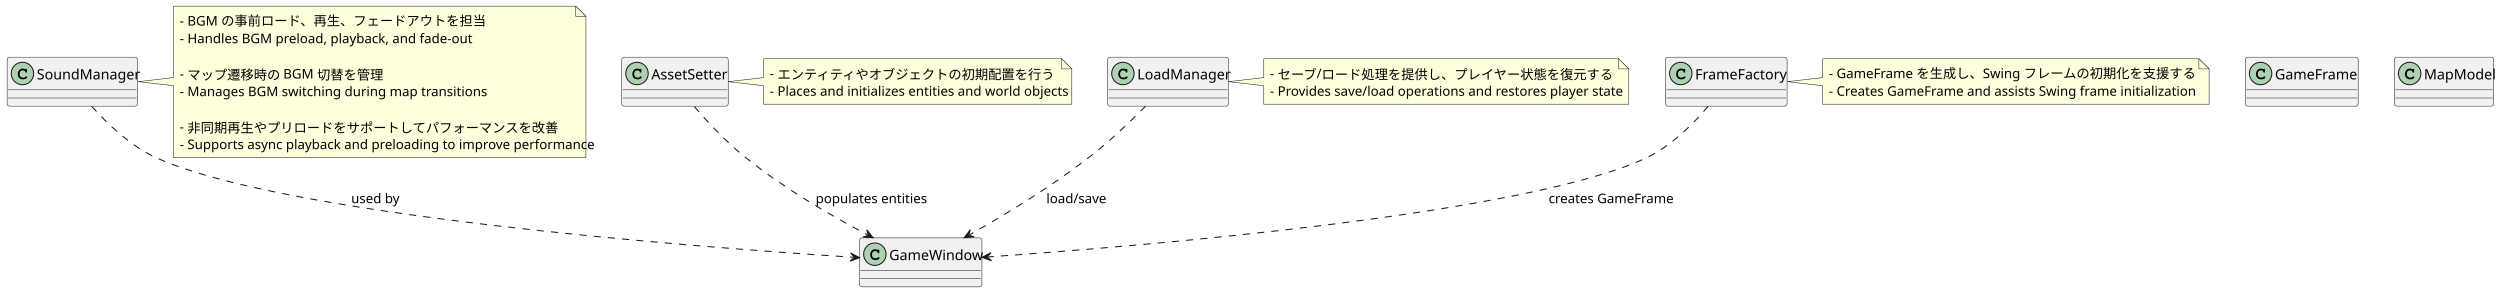
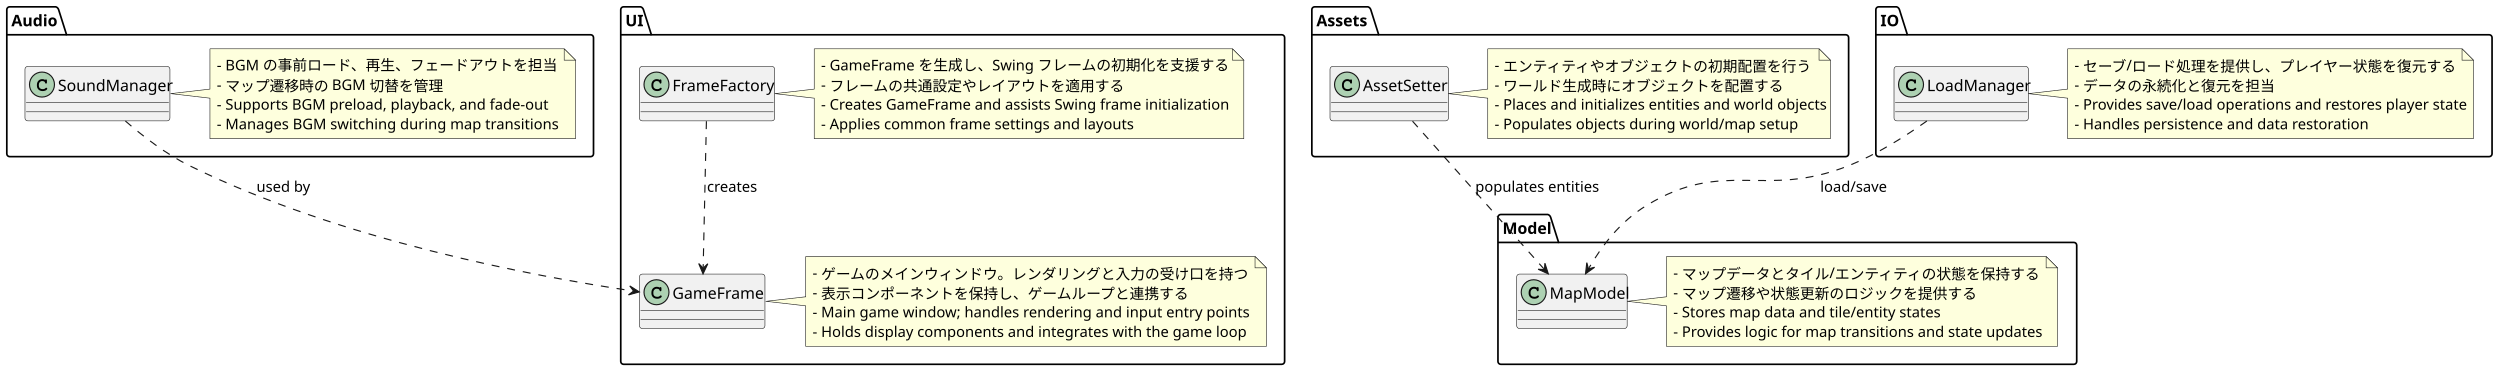
- <svg xmlns="http://www.w3.org/2000/svg" contentStyleType="text/css" data-diagram-type="CLASS" height="288px" preserveAspectRatio="none" style="width:2449px;height:288px;background:#FFFFFF;" version="1.1" viewBox="0 0 2449 288" width="2449px" zoomAndPan="magnify">
+ <svg xmlns="http://www.w3.org/2000/svg" contentStyleType="text/css" data-diagram-type="CLASS" height="328px" preserveAspectRatio="none" style="width:2203px;height:328px;background:#FFFFFF;" version="1.1" viewBox="0 0 2203 328" width="2203px" zoomAndPan="magnify">
  <defs />
  <g>
-     <g class="entity" id="ent0002">
-       <rect fill="#F1F1F1" height="48" rx="2.5" ry="2.5" style="stroke:#181818;stroke-width:0.5;" width="127.737" x="7" y="56" />
-       <ellipse cx="22" cy="72" fill="#ADD1B2" rx="11" ry="11" style="stroke:#181818;stroke-width:1;" />
-       <path d="M24.766,67.875 Q24.922,67.656 25.109,67.547 Q25.297,67.438 25.516,67.438 Q25.891,67.438 26.125,67.703 Q26.359,67.953 26.359,68.562 L26.359,70.016 Q26.359,70.625 26.125,70.891 Q25.891,71.156 25.516,71.156 Q25.172,71.156 24.969,70.953 Q24.766,70.766 24.656,70.25 Q24.609,69.891 24.422,69.703 Q24.094,69.328 23.484,69.109 Q22.875,68.891 22.25,68.891 Q21.484,68.891 20.844,69.219 Q20.219,69.547 19.719,70.297 Q19.234,71.047 19.234,72.078 L19.234,73.172 Q19.234,74.406 20.125,75.234 Q21.016,76.047 22.609,76.047 Q23.547,76.047 24.203,75.797 Q24.594,75.641 25.016,75.203 Q25.281,74.938 25.422,74.859 Q25.578,74.781 25.781,74.781 Q26.109,74.781 26.359,75.047 Q26.625,75.297 26.625,75.641 Q26.625,75.984 26.281,76.391 Q25.781,76.969 24.984,77.297 Q23.906,77.75 22.609,77.75 Q21.094,77.75 19.891,77.125 Q18.906,76.625 18.219,75.562 Q17.531,74.484 17.531,73.203 L17.531,72.047 Q17.531,70.719 18.141,69.578 Q18.766,68.422 19.859,67.812 Q20.953,67.188 22.188,67.188 Q22.922,67.188 23.562,67.359 Q24.219,67.516 24.766,67.875 Z " fill="#000000" />
-       <text fill="#000000" font-family="sans-serif" font-size="14" lengthAdjust="spacing" textLength="95.737" x="36" y="77.797">SoundManager
+     <g class="cluster" id="ent0002">
+       <path d="M8.5,6.014 L49.155,6.014 A3.75,3.75 0 0 1 51.655,8.514 L58.655,30.635 L520.5,30.635 A2.5,2.5 0 0 1 523,33.135 L523,135.514 A2.5,2.5 0 0 1 520.5,138.014 L8.5,138.014 A2.5,2.5 0 0 1 6,135.514 L6,8.514 A2.5,2.5 0 0 1 8.5,6.014" fill="none" style="stroke:#000000;stroke-width:1.5;" />
+       <line style="stroke:#000000;stroke-width:1.5;" x1="6" x2="58.655" y1="30.635" y2="30.635" />
+       <text fill="#000000" font-family="sans-serif" font-size="14" font-weight="bold" lengthAdjust="spacing" textLength="39.655" x="10" y="23.121">Audio
            </text>
-       <line style="stroke:#181818;stroke-width:0.5;" x1="8" x2="133.737" y1="88" y2="88" />
-       <line style="stroke:#181818;stroke-width:0.5;" x1="8" x2="133.737" y1="96" y2="96" />
+     </g>
+     <g class="cluster" id="ent0007">
+       <path d="M1158.5,6.014 L1205.417,6.014 A3.75,3.75 0 0 1 1207.917,8.514 L1214.917,30.635 L1626.5,30.635 A2.5,2.5 0 0 1 1629,33.135 L1629,135.514 A2.5,2.5 0 0 1 1626.5,138.014 L1158.5,138.014 A2.5,2.5 0 0 1 1156,135.514 L1156,8.514 A2.5,2.5 0 0 1 1158.5,6.014" fill="none" style="stroke:#000000;stroke-width:1.5;" />
+       <line style="stroke:#000000;stroke-width:1.5;" x1="1156" x2="1214.917" y1="30.635" y2="30.635" />
+       <text fill="#000000" font-family="sans-serif" font-size="14" font-weight="bold" lengthAdjust="spacing" textLength="45.917" x="1160" y="23.121">Assets
+             </text>
+     </g>
+     <g class="cluster" id="ent0012">
+       <path d="M1655.5,6.014 L1671.279,6.014 A3.75,3.75 0 0 1 1673.779,8.514 L1680.779,30.635 L2193.5,30.635 A2.5,2.5 0 0 1 2196,33.135 L2196,135.514 A2.5,2.5 0 0 1 2193.5,138.014 L1655.5,138.014 A2.5,2.5 0 0 1 1653,135.514 L1653,8.514 A2.5,2.5 0 0 1 1655.5,6.014" fill="none" style="stroke:#000000;stroke-width:1.5;" />
+       <line style="stroke:#000000;stroke-width:1.5;" x1="1653" x2="1680.779" y1="30.635" y2="30.635" />
+       <text fill="#000000" font-family="sans-serif" font-size="14" font-weight="bold" lengthAdjust="spacing" textLength="14.779" x="1657" y="23.121">IO
+             </text>
+     </g>
+     <g class="cluster" id="ent0017">
+       <path d="M549.5,6.014 L564.5,6.014 A3.75,3.75 0 0 1 567,8.514 L574,30.635 L1129.5,30.635 A2.5,2.5 0 0 1 1132,33.135 L1132,318.514 A2.5,2.5 0 0 1 1129.5,321.014 L549.5,321.014 A2.5,2.5 0 0 1 547,318.514 L547,8.514 A2.5,2.5 0 0 1 549.5,6.014" fill="none" style="stroke:#000000;stroke-width:1.5;" />
+       <line style="stroke:#000000;stroke-width:1.5;" x1="547" x2="574" y1="30.635" y2="30.635" />
+       <text fill="#000000" font-family="sans-serif" font-size="14" font-weight="bold" lengthAdjust="spacing" textLength="14" x="551" y="23.121">UI
+             </text>
+     </g>
+     <g class="cluster" id="ent0026">
+       <path d="M1322.5,189.014 L1363.941,189.014 A3.75,3.75 0 0 1 1366.441,191.514 L1373.441,213.635 L1827.5,213.635 A2.5,2.5 0 0 1 1830,216.135 L1830,318.514 A2.5,2.5 0 0 1 1827.5,321.014 L1322.5,321.014 A2.5,2.5 0 0 1 1320,318.514 L1320,191.514 A2.5,2.5 0 0 1 1322.5,189.014" fill="none" style="stroke:#000000;stroke-width:1.5;" />
+       <line style="stroke:#000000;stroke-width:1.5;" x1="1320" x2="1373.441" y1="213.635" y2="213.635" />
+       <text fill="#000000" font-family="sans-serif" font-size="14" font-weight="bold" lengthAdjust="spacing" textLength="40.441" x="1324" y="206.121">Model
+             </text>
    </g>
    <g class="entity" id="ent0003">
-       <rect fill="#F1F1F1" height="48" rx="2.5" ry="2.5" style="stroke:#181818;stroke-width:0.5;" width="104.365" x="609" y="56" />
-       <ellipse cx="624" cy="72" fill="#ADD1B2" rx="11" ry="11" style="stroke:#181818;stroke-width:1;" />
-       <path d="M626.766,67.875 Q626.922,67.656 627.109,67.547 Q627.297,67.438 627.516,67.438 Q627.891,67.438 628.125,67.703 Q628.359,67.953 628.359,68.562 L628.359,70.016 Q628.359,70.625 628.125,70.891 Q627.891,71.156 627.516,71.156 Q627.172,71.156 626.969,70.953 Q626.766,70.766 626.656,70.25 Q626.609,69.891 626.422,69.703 Q626.094,69.328 625.484,69.109 Q624.875,68.891 624.25,68.891 Q623.484,68.891 622.844,69.219 Q622.219,69.547 621.719,70.297 Q621.234,71.047 621.234,72.078 L621.234,73.172 Q621.234,74.406 622.125,75.234 Q623.016,76.047 624.609,76.047 Q625.547,76.047 626.203,75.797 Q626.594,75.641 627.016,75.203 Q627.281,74.938 627.422,74.859 Q627.578,74.781 627.781,74.781 Q628.109,74.781 628.359,75.047 Q628.625,75.297 628.625,75.641 Q628.625,75.984 628.281,76.391 Q627.781,76.969 626.984,77.297 Q625.906,77.75 624.609,77.75 Q623.094,77.75 621.891,77.125 Q620.906,76.625 620.219,75.562 Q619.531,74.484 619.531,73.203 L619.531,72.047 Q619.531,70.719 620.141,69.578 Q620.766,68.422 621.859,67.812 Q622.953,67.188 624.188,67.188 Q624.922,67.188 625.562,67.359 Q626.219,67.516 626.766,67.875 Z " fill="#000000" />
-       <text fill="#000000" font-family="sans-serif" font-size="14" lengthAdjust="spacing" textLength="72.365" x="638" y="77.797">AssetSetter
+       <rect fill="#F1F1F1" height="48" rx="2.5" ry="2.5" style="stroke:#181818;stroke-width:0.5;" width="127.737" x="22" y="58.514" />
+       <ellipse cx="37" cy="74.514" fill="#ADD1B2" rx="11" ry="11" style="stroke:#181818;stroke-width:1;" />
+       <path d="M39.766,70.389 Q39.922,70.17 40.109,70.061 Q40.297,69.951 40.516,69.951 Q40.891,69.951 41.125,70.217 Q41.359,70.467 41.359,71.076 L41.359,72.529 Q41.359,73.139 41.125,73.404 Q40.891,73.67 40.516,73.67 Q40.172,73.67 39.969,73.467 Q39.766,73.279 39.656,72.764 Q39.609,72.404 39.422,72.217 Q39.094,71.842 38.484,71.623 Q37.875,71.404 37.25,71.404 Q36.484,71.404 35.844,71.732 Q35.219,72.061 34.719,72.811 Q34.234,73.561 34.234,74.592 L34.234,75.686 Q34.234,76.92 35.125,77.748 Q36.016,78.561 37.609,78.561 Q38.547,78.561 39.203,78.311 Q39.594,78.154 40.016,77.717 Q40.281,77.451 40.422,77.373 Q40.578,77.295 40.781,77.295 Q41.109,77.295 41.359,77.561 Q41.625,77.811 41.625,78.154 Q41.625,78.498 41.281,78.904 Q40.781,79.482 39.984,79.811 Q38.906,80.264 37.609,80.264 Q36.094,80.264 34.891,79.639 Q33.906,79.139 33.219,78.076 Q32.531,76.998 32.531,75.717 L32.531,74.561 Q32.531,73.232 33.141,72.092 Q33.766,70.936 34.859,70.326 Q35.953,69.701 37.188,69.701 Q37.922,69.701 38.562,69.873 Q39.219,70.029 39.766,70.389 Z " fill="#000000" />
+       <text fill="#000000" font-family="sans-serif" font-size="14" lengthAdjust="spacing" textLength="95.737" x="51" y="80.311">SoundManager
            </text>
-       <line style="stroke:#181818;stroke-width:0.5;" x1="610" x2="712.365" y1="88" y2="88" />
-       <line style="stroke:#181818;stroke-width:0.5;" x1="610" x2="712.365" y1="96" y2="96" />
-     </g>
-     <g class="entity" id="ent0004">
-       <rect fill="#F1F1F1" height="48" rx="2.5" ry="2.5" style="stroke:#181818;stroke-width:0.5;" width="118.399" x="1085" y="56" />
-       <ellipse cx="1100" cy="72" fill="#ADD1B2" rx="11" ry="11" style="stroke:#181818;stroke-width:1;" />
-       <path d="M1102.766,67.875 Q1102.922,67.656 1103.109,67.547 Q1103.297,67.438 1103.516,67.438 Q1103.891,67.438 1104.125,67.703 Q1104.359,67.953 1104.359,68.562 L1104.359,70.016 Q1104.359,70.625 1104.125,70.891 Q1103.891,71.156 1103.516,71.156 Q1103.172,71.156 1102.969,70.953 Q1102.766,70.766 1102.656,70.25 Q1102.609,69.891 1102.422,69.703 Q1102.094,69.328 1101.484,69.109 Q1100.875,68.891 1100.25,68.891 Q1099.484,68.891 1098.844,69.219 Q1098.219,69.547 1097.719,70.297 Q1097.234,71.047 1097.234,72.078 L1097.234,73.172 Q1097.234,74.406 1098.125,75.234 Q1099.016,76.047 1100.609,76.047 Q1101.547,76.047 1102.203,75.797 Q1102.594,75.641 1103.016,75.203 Q1103.281,74.938 1103.422,74.859 Q1103.578,74.781 1103.781,74.781 Q1104.109,74.781 1104.359,75.047 Q1104.625,75.297 1104.625,75.641 Q1104.625,75.984 1104.281,76.391 Q1103.781,76.969 1102.984,77.297 Q1101.906,77.75 1100.609,77.75 Q1099.094,77.75 1097.891,77.125 Q1096.906,76.625 1096.219,75.562 Q1095.531,74.484 1095.531,73.203 L1095.531,72.047 Q1095.531,70.719 1096.141,69.578 Q1096.766,68.422 1097.859,67.812 Q1098.953,67.188 1100.188,67.188 Q1100.922,67.188 1101.562,67.359 Q1102.219,67.516 1102.766,67.875 Z " fill="#000000" />
-       <text fill="#000000" font-family="sans-serif" font-size="14" lengthAdjust="spacing" textLength="86.399" x="1114" y="77.797">LoadManager
-             </text>
-       <line style="stroke:#181818;stroke-width:0.5;" x1="1086" x2="1202.399" y1="88" y2="88" />
-       <line style="stroke:#181818;stroke-width:0.5;" x1="1086" x2="1202.399" y1="96" y2="96" />
+       <line style="stroke:#181818;stroke-width:0.5;" x1="23" x2="148.737" y1="90.514" y2="90.514" />
+       <line style="stroke:#181818;stroke-width:0.5;" x1="23" x2="148.737" y1="98.514" y2="98.514" />
    </g>
    <g class="entity" id="ent0005">
-       <rect fill="#F1F1F1" height="48" rx="2.5" ry="2.5" style="stroke:#181818;stroke-width:0.5;" width="119.124" x="1631.5" y="56" />
-       <ellipse cx="1646.5" cy="72" fill="#ADD1B2" rx="11" ry="11" style="stroke:#181818;stroke-width:1;" />
-       <path d="M1649.266,67.875 Q1649.422,67.656 1649.609,67.547 Q1649.797,67.438 1650.016,67.438 Q1650.391,67.438 1650.625,67.703 Q1650.859,67.953 1650.859,68.562 L1650.859,70.016 Q1650.859,70.625 1650.625,70.891 Q1650.391,71.156 1650.016,71.156 Q1649.672,71.156 1649.469,70.953 Q1649.266,70.766 1649.156,70.25 Q1649.109,69.891 1648.922,69.703 Q1648.594,69.328 1647.984,69.109 Q1647.375,68.891 1646.75,68.891 Q1645.984,68.891 1645.344,69.219 Q1644.719,69.547 1644.219,70.297 Q1643.734,71.047 1643.734,72.078 L1643.734,73.172 Q1643.734,74.406 1644.625,75.234 Q1645.516,76.047 1647.109,76.047 Q1648.047,76.047 1648.703,75.797 Q1649.094,75.641 1649.516,75.203 Q1649.781,74.938 1649.922,74.859 Q1650.078,74.781 1650.281,74.781 Q1650.609,74.781 1650.859,75.047 Q1651.125,75.297 1651.125,75.641 Q1651.125,75.984 1650.781,76.391 Q1650.281,76.969 1649.484,77.297 Q1648.406,77.75 1647.109,77.75 Q1645.594,77.75 1644.391,77.125 Q1643.406,76.625 1642.719,75.562 Q1642.031,74.484 1642.031,73.203 L1642.031,72.047 Q1642.031,70.719 1642.641,69.578 Q1643.266,68.422 1644.359,67.812 Q1645.453,67.188 1646.688,67.188 Q1647.422,67.188 1648.062,67.359 Q1648.719,67.516 1649.266,67.875 Z " fill="#000000" />
-       <text fill="#000000" font-family="sans-serif" font-size="14" lengthAdjust="spacing" textLength="87.124" x="1660.5" y="77.797">FrameFactory
+       <path d="M185,43.014 L185,78.514 L150.24,82.514 L185,86.514 L185,122.178 A0,0 0 0 0 185,122.178 L507.165,122.178 A0,0 0 0 0 507.165,122.178 L507.165,53.014 L497.165,43.014 L185,43.014 A0,0 0 0 0 185,43.014" fill="#FEFFDD" style="stroke:#181818;stroke-width:0.5;" />
+       <path d="M497.165,43.014 L497.165,53.014 L507.165,53.014 L497.165,43.014" fill="#FEFFDD" style="stroke:#181818;stroke-width:0.5;" />
+       <text fill="#000000" font-family="sans-serif" font-size="13" lengthAdjust="spacing" textLength="301.165" x="191" y="62.042">- BGM の事前ロード、再生、フェードアウトを担当
            </text>
-       <line style="stroke:#181818;stroke-width:0.5;" x1="1632.5" x2="1749.624" y1="88" y2="88" />
-       <line style="stroke:#181818;stroke-width:0.5;" x1="1632.5" x2="1749.624" y1="96" y2="96" />
-     </g>
-     <g class="entity" id="ent0006">
-       <rect fill="#F1F1F1" height="48" rx="2.5" ry="2.5" style="stroke:#181818;stroke-width:0.5;" width="110.572" x="2199.5" y="56" />
-       <ellipse cx="2214.5" cy="72" fill="#ADD1B2" rx="11" ry="11" style="stroke:#181818;stroke-width:1;" />
-       <path d="M2217.266,67.875 Q2217.422,67.656 2217.609,67.547 Q2217.797,67.438 2218.016,67.438 Q2218.391,67.438 2218.625,67.703 Q2218.859,67.953 2218.859,68.562 L2218.859,70.016 Q2218.859,70.625 2218.625,70.891 Q2218.391,71.156 2218.016,71.156 Q2217.672,71.156 2217.469,70.953 Q2217.266,70.766 2217.156,70.25 Q2217.109,69.891 2216.922,69.703 Q2216.594,69.328 2215.984,69.109 Q2215.375,68.891 2214.75,68.891 Q2213.984,68.891 2213.344,69.219 Q2212.719,69.547 2212.219,70.297 Q2211.734,71.047 2211.734,72.078 L2211.734,73.172 Q2211.734,74.406 2212.625,75.234 Q2213.516,76.047 2215.109,76.047 Q2216.047,76.047 2216.703,75.797 Q2217.094,75.641 2217.516,75.203 Q2217.781,74.938 2217.922,74.859 Q2218.078,74.781 2218.281,74.781 Q2218.609,74.781 2218.859,75.047 Q2219.125,75.297 2219.125,75.641 Q2219.125,75.984 2218.781,76.391 Q2218.281,76.969 2217.484,77.297 Q2216.406,77.75 2215.109,77.75 Q2213.594,77.75 2212.391,77.125 Q2211.406,76.625 2210.719,75.562 Q2210.031,74.484 2210.031,73.203 L2210.031,72.047 Q2210.031,70.719 2210.641,69.578 Q2211.266,68.422 2212.359,67.812 Q2213.453,67.188 2214.688,67.188 Q2215.422,67.188 2216.062,67.359 Q2216.719,67.516 2217.266,67.875 Z " fill="#000000" />
-       <text fill="#000000" font-family="sans-serif" font-size="14" lengthAdjust="spacing" textLength="78.572" x="2228.5" y="77.797">GameFrame
+       <text fill="#000000" font-family="sans-serif" font-size="13" lengthAdjust="spacing" textLength="200.776" x="191" y="79.333">- マップ遷移時の BGM 切替を管理
            </text>
-       <line style="stroke:#181818;stroke-width:0.5;" x1="2200.5" x2="2309.072" y1="88" y2="88" />
-       <line style="stroke:#181818;stroke-width:0.5;" x1="2200.5" x2="2309.072" y1="96" y2="96" />
-     </g>
-     <g class="entity" id="ent0007">
-       <rect fill="#F1F1F1" height="48" rx="2.5" ry="2.5" style="stroke:#181818;stroke-width:0.5;" width="97.365" x="2345.5" y="56" />
-       <ellipse cx="2360.5" cy="72" fill="#ADD1B2" rx="11" ry="11" style="stroke:#181818;stroke-width:1;" />
-       <path d="M2363.266,67.875 Q2363.422,67.656 2363.609,67.547 Q2363.797,67.438 2364.016,67.438 Q2364.391,67.438 2364.625,67.703 Q2364.859,67.953 2364.859,68.562 L2364.859,70.016 Q2364.859,70.625 2364.625,70.891 Q2364.391,71.156 2364.016,71.156 Q2363.672,71.156 2363.469,70.953 Q2363.266,70.766 2363.156,70.25 Q2363.109,69.891 2362.922,69.703 Q2362.594,69.328 2361.984,69.109 Q2361.375,68.891 2360.75,68.891 Q2359.984,68.891 2359.344,69.219 Q2358.719,69.547 2358.219,70.297 Q2357.734,71.047 2357.734,72.078 L2357.734,73.172 Q2357.734,74.406 2358.625,75.234 Q2359.516,76.047 2361.109,76.047 Q2362.047,76.047 2362.703,75.797 Q2363.094,75.641 2363.516,75.203 Q2363.781,74.938 2363.922,74.859 Q2364.078,74.781 2364.281,74.781 Q2364.609,74.781 2364.859,75.047 Q2365.125,75.297 2365.125,75.641 Q2365.125,75.984 2364.781,76.391 Q2364.281,76.969 2363.484,77.297 Q2362.406,77.75 2361.109,77.75 Q2359.594,77.75 2358.391,77.125 Q2357.406,76.625 2356.719,75.562 Q2356.031,74.484 2356.031,73.203 L2356.031,72.047 Q2356.031,70.719 2356.641,69.578 Q2357.266,68.422 2358.359,67.812 Q2359.453,67.188 2360.688,67.188 Q2361.422,67.188 2362.062,67.359 Q2362.719,67.516 2363.266,67.875 Z " fill="#000000" />
-       <text fill="#000000" font-family="sans-serif" font-size="14" lengthAdjust="spacing" textLength="65.365" x="2374.5" y="77.797">MapModel
+       <text fill="#000000" font-family="sans-serif" font-size="13" lengthAdjust="spacing" textLength="278.935" x="191" y="96.624">- Supports BGM preload, playback, and fade-out
            </text>
-       <line style="stroke:#181818;stroke-width:0.5;" x1="2346.5" x2="2441.865" y1="88" y2="88" />
-       <line style="stroke:#181818;stroke-width:0.5;" x1="2346.5" x2="2441.865" y1="96" y2="96" />
+       <text fill="#000000" font-family="sans-serif" font-size="13" lengthAdjust="spacing" textLength="283.232" x="191" y="113.915">- Manages BGM switching during map transitions
+             </text>
    </g>
    <g class="entity" id="ent0008">
-       <rect fill="#F1F1F1" height="48" rx="2.5" ry="2.5" style="stroke:#181818;stroke-width:0.5;" width="119.917" x="842" y="233" />
-       <ellipse cx="857" cy="249" fill="#ADD1B2" rx="11" ry="11" style="stroke:#181818;stroke-width:1;" />
-       <path d="M859.766,244.875 Q859.922,244.656 860.109,244.547 Q860.297,244.438 860.516,244.438 Q860.891,244.438 861.125,244.703 Q861.359,244.953 861.359,245.562 L861.359,247.016 Q861.359,247.625 861.125,247.891 Q860.891,248.156 860.516,248.156 Q860.172,248.156 859.969,247.953 Q859.766,247.766 859.656,247.25 Q859.609,246.891 859.422,246.703 Q859.094,246.328 858.484,246.109 Q857.875,245.891 857.25,245.891 Q856.484,245.891 855.844,246.219 Q855.219,246.547 854.719,247.297 Q854.234,248.047 854.234,249.078 L854.234,250.172 Q854.234,251.406 855.125,252.234 Q856.016,253.047 857.609,253.047 Q858.547,253.047 859.203,252.797 Q859.594,252.641 860.016,252.203 Q860.281,251.938 860.422,251.859 Q860.578,251.781 860.781,251.781 Q861.109,251.781 861.359,252.047 Q861.625,252.297 861.625,252.641 Q861.625,252.984 861.281,253.391 Q860.781,253.969 859.984,254.297 Q858.906,254.75 857.609,254.75 Q856.094,254.75 854.891,254.125 Q853.906,253.625 853.219,252.562 Q852.531,251.484 852.531,250.203 L852.531,249.047 Q852.531,247.719 853.141,246.578 Q853.766,245.422 854.859,244.812 Q855.953,244.188 857.188,244.188 Q857.922,244.188 858.562,244.359 Q859.219,244.516 859.766,244.875 Z " fill="#000000" />
-       <text fill="#000000" font-family="sans-serif" font-size="14" lengthAdjust="spacing" textLength="87.917" x="871" y="254.797">GameWindow
+       <rect fill="#F1F1F1" height="48" rx="2.5" ry="2.5" style="stroke:#181818;stroke-width:0.5;" width="104.365" x="1172" y="58.514" />
+       <ellipse cx="1187" cy="74.514" fill="#ADD1B2" rx="11" ry="11" style="stroke:#181818;stroke-width:1;" />
+       <path d="M1189.766,70.389 Q1189.922,70.17 1190.109,70.061 Q1190.297,69.951 1190.516,69.951 Q1190.891,69.951 1191.125,70.217 Q1191.359,70.467 1191.359,71.076 L1191.359,72.529 Q1191.359,73.139 1191.125,73.404 Q1190.891,73.67 1190.516,73.67 Q1190.172,73.67 1189.969,73.467 Q1189.766,73.279 1189.656,72.764 Q1189.609,72.404 1189.422,72.217 Q1189.094,71.842 1188.484,71.623 Q1187.875,71.404 1187.25,71.404 Q1186.484,71.404 1185.844,71.732 Q1185.219,72.061 1184.719,72.811 Q1184.234,73.561 1184.234,74.592 L1184.234,75.686 Q1184.234,76.92 1185.125,77.748 Q1186.016,78.561 1187.609,78.561 Q1188.547,78.561 1189.203,78.311 Q1189.594,78.154 1190.016,77.717 Q1190.281,77.451 1190.422,77.373 Q1190.578,77.295 1190.781,77.295 Q1191.109,77.295 1191.359,77.561 Q1191.625,77.811 1191.625,78.154 Q1191.625,78.498 1191.281,78.904 Q1190.781,79.482 1189.984,79.811 Q1188.906,80.264 1187.609,80.264 Q1186.094,80.264 1184.891,79.639 Q1183.906,79.139 1183.219,78.076 Q1182.531,76.998 1182.531,75.717 L1182.531,74.561 Q1182.531,73.232 1183.141,72.092 Q1183.766,70.936 1184.859,70.326 Q1185.953,69.701 1187.188,69.701 Q1187.922,69.701 1188.562,69.873 Q1189.219,70.029 1189.766,70.389 Z " fill="#000000" />
+       <text fill="#000000" font-family="sans-serif" font-size="14" lengthAdjust="spacing" textLength="72.365" x="1201" y="80.311">AssetSetter
            </text>
-       <line style="stroke:#181818;stroke-width:0.5;" x1="843" x2="960.917" y1="265" y2="265" />
-       <line style="stroke:#181818;stroke-width:0.5;" x1="843" x2="960.917" y1="273" y2="273" />
+       <line style="stroke:#181818;stroke-width:0.5;" x1="1173" x2="1275.365" y1="90.514" y2="90.514" />
+       <line style="stroke:#181818;stroke-width:0.5;" x1="1173" x2="1275.365" y1="98.514" y2="98.514" />
    </g>
-     <g class="entity" id="ent0014">
-       <path d="M170,6 L170,76 L135.08,80 L170,84 L170,154.328 A0,0 0 0 0 170,154.328 L573.986,154.328 A0,0 0 0 0 573.986,154.328 L573.986,16 L563.986,6 L170,6 A0,0 0 0 0 170,6" fill="#FEFFDD" style="stroke:#181818;stroke-width:0.5;" />
-       <path d="M563.986,6 L563.986,16 L573.986,16 L563.986,6" fill="#FEFFDD" style="stroke:#181818;stroke-width:0.5;" />
-       <text fill="#000000" font-family="sans-serif" font-size="13" lengthAdjust="spacing" textLength="301.165" x="176" y="25.028">- BGM の事前ロード、再生、フェードアウトを担当
+     <g class="entity" id="ent0010">
+       <path d="M1311,43.014 L1311,78.514 L1276.06,82.514 L1311,86.514 L1311,122.178 A0,0 0 0 0 1311,122.178 L1612.941,122.178 A0,0 0 0 0 1612.941,122.178 L1612.941,53.014 L1602.941,43.014 L1311,43.014 A0,0 0 0 0 1311,43.014" fill="#FEFFDD" style="stroke:#181818;stroke-width:0.5;" />
+       <path d="M1602.941,43.014 L1602.941,53.014 L1612.941,53.014 L1602.941,43.014" fill="#FEFFDD" style="stroke:#181818;stroke-width:0.5;" />
+       <text fill="#000000" font-family="sans-serif" font-size="13" lengthAdjust="spacing" textLength="280.941" x="1317" y="62.042">- エンティティやオブジェクトの初期配置を行う
            </text>
-       <text fill="#000000" font-family="sans-serif" font-size="13" lengthAdjust="spacing" textLength="274.6" x="176" y="42.319">- Handles BGM preload, playback, and fade-out
+       <text fill="#000000" font-family="sans-serif" font-size="13" lengthAdjust="spacing" textLength="254.941" x="1317" y="79.333">- ワールド生成時にオブジェクトを配置する
            </text>
-       <text fill="#000000" font-family="sans-serif" font-size="13" lengthAdjust="spacing" textLength="3.612" x="176" y="59.61"> 
+       <text fill="#000000" font-family="sans-serif" font-size="13" lengthAdjust="spacing" textLength="278.199" x="1317" y="96.624">- Places and initializes entities and world objects
            </text>
-       <text fill="#000000" font-family="sans-serif" font-size="13" lengthAdjust="spacing" textLength="200.776" x="176" y="76.901">- マップ遷移時の BGM 切替を管理
-             </text>
-       <text fill="#000000" font-family="sans-serif" font-size="13" lengthAdjust="spacing" textLength="283.232" x="176" y="94.192">- Manages BGM switching during map transitions
-             </text>
-       <text fill="#000000" font-family="sans-serif" font-size="13" lengthAdjust="spacing" textLength="3.612" x="176" y="111.483"> 
-             </text>
-       <text fill="#000000" font-family="sans-serif" font-size="13" lengthAdjust="spacing" textLength="371.941" x="176" y="128.774">- 非同期再生やプリロードをサポートしてパフォーマンスを改善
-             </text>
-       <text fill="#000000" font-family="sans-serif" font-size="13" lengthAdjust="spacing" textLength="382.986" x="176" y="146.065">- Supports async playback and preloading to improve performance
+       <text fill="#000000" font-family="sans-serif" font-size="13" lengthAdjust="spacing" textLength="249.304" x="1317" y="113.915">- Populates objects during world/map setup
            </text>
    </g>
-     <g class="entity" id="ent0017">
-       <path d="M748,57.5 L748,76 L713.06,80 L748,84 L748,102.082 A0,0 0 0 0 748,102.082 L1049.941,102.082 A0,0 0 0 0 1049.941,102.082 L1049.941,67.5 L1039.941,57.5 L748,57.5 A0,0 0 0 0 748,57.5" fill="#FEFFDD" style="stroke:#181818;stroke-width:0.5;" />
-       <path d="M1039.941,57.5 L1039.941,67.5 L1049.941,67.5 L1039.941,57.5" fill="#FEFFDD" style="stroke:#181818;stroke-width:0.5;" />
-       <text fill="#000000" font-family="sans-serif" font-size="13" lengthAdjust="spacing" textLength="280.941" x="754" y="76.528">- エンティティやオブジェクトの初期配置を行う
+     <g class="entity" id="ent0013">
+       <rect fill="#F1F1F1" height="48" rx="2.5" ry="2.5" style="stroke:#181818;stroke-width:0.5;" width="118.399" x="1669" y="58.514" />
+       <ellipse cx="1684" cy="74.514" fill="#ADD1B2" rx="11" ry="11" style="stroke:#181818;stroke-width:1;" />
+       <path d="M1686.766,70.389 Q1686.922,70.17 1687.109,70.061 Q1687.297,69.951 1687.516,69.951 Q1687.891,69.951 1688.125,70.217 Q1688.359,70.467 1688.359,71.076 L1688.359,72.529 Q1688.359,73.139 1688.125,73.404 Q1687.891,73.67 1687.516,73.67 Q1687.172,73.67 1686.969,73.467 Q1686.766,73.279 1686.656,72.764 Q1686.609,72.404 1686.422,72.217 Q1686.094,71.842 1685.484,71.623 Q1684.875,71.404 1684.25,71.404 Q1683.484,71.404 1682.844,71.732 Q1682.219,72.061 1681.719,72.811 Q1681.234,73.561 1681.234,74.592 L1681.234,75.686 Q1681.234,76.92 1682.125,77.748 Q1683.016,78.561 1684.609,78.561 Q1685.547,78.561 1686.203,78.311 Q1686.594,78.154 1687.016,77.717 Q1687.281,77.451 1687.422,77.373 Q1687.578,77.295 1687.781,77.295 Q1688.109,77.295 1688.359,77.561 Q1688.625,77.811 1688.625,78.154 Q1688.625,78.498 1688.281,78.904 Q1687.781,79.482 1686.984,79.811 Q1685.906,80.264 1684.609,80.264 Q1683.094,80.264 1681.891,79.639 Q1680.906,79.139 1680.219,78.076 Q1679.531,76.998 1679.531,75.717 L1679.531,74.561 Q1679.531,73.232 1680.141,72.092 Q1680.766,70.936 1681.859,70.326 Q1682.953,69.701 1684.188,69.701 Q1684.922,69.701 1685.562,69.873 Q1686.219,70.029 1686.766,70.389 Z " fill="#000000" />
+       <text fill="#000000" font-family="sans-serif" font-size="14" lengthAdjust="spacing" textLength="86.399" x="1698" y="80.311">LoadManager
            </text>
-       <text fill="#000000" font-family="sans-serif" font-size="13" lengthAdjust="spacing" textLength="278.199" x="754" y="93.819">- Places and initializes entities and world objects
+       <line style="stroke:#181818;stroke-width:0.5;" x1="1670" x2="1786.399" y1="90.514" y2="90.514" />
+       <line style="stroke:#181818;stroke-width:0.5;" x1="1670" x2="1786.399" y1="98.514" y2="98.514" />
+     </g>
+     <g class="entity" id="ent0015">
+       <path d="M1822,43.014 L1822,78.514 L1787.19,82.514 L1822,86.514 L1822,122.178 A0,0 0 0 0 1822,122.178 L2179.553,122.178 A0,0 0 0 0 2179.553,122.178 L2179.553,53.014 L2169.553,43.014 L1822,43.014 A0,0 0 0 0 1822,43.014" fill="#FEFFDD" style="stroke:#181818;stroke-width:0.5;" />
+       <path d="M2169.553,43.014 L2169.553,53.014 L2179.553,53.014 L2169.553,43.014" fill="#FEFFDD" style="stroke:#181818;stroke-width:0.5;" />
+       <text fill="#000000" font-family="sans-serif" font-size="13" lengthAdjust="spacing" textLength="336.553" x="1828" y="62.042">- セーブ/ロード処理を提供し、プレイヤー状態を復元する
+             </text>
+       <text fill="#000000" font-family="sans-serif" font-size="13" lengthAdjust="spacing" textLength="176.941" x="1828" y="79.333">- データの永続化と復元を担当
+             </text>
+       <text fill="#000000" font-family="sans-serif" font-size="13" lengthAdjust="spacing" textLength="328.79" x="1828" y="96.624">- Provides save/load operations and restores player state
+             </text>
+       <text fill="#000000" font-family="sans-serif" font-size="13" lengthAdjust="spacing" textLength="244.975" x="1828" y="113.915">- Handles persistence and data restoration
            </text>
    </g>
-     <g class="entity" id="ent0020">
-       <path d="M1238,57.5 L1238,76 L1203.19,80 L1238,84 L1238,102.082 A0,0 0 0 0 1238,102.082 L1595.553,102.082 A0,0 0 0 0 1595.553,102.082 L1595.553,67.5 L1585.553,57.5 L1238,57.5 A0,0 0 0 0 1238,57.5" fill="#FEFFDD" style="stroke:#181818;stroke-width:0.5;" />
-       <path d="M1585.553,57.5 L1585.553,67.5 L1595.553,67.5 L1585.553,57.5" fill="#FEFFDD" style="stroke:#181818;stroke-width:0.5;" />
-       <text fill="#000000" font-family="sans-serif" font-size="13" lengthAdjust="spacing" textLength="336.553" x="1244" y="76.528">- セーブ/ロード処理を提供し、プレイヤー状態を復元する
+     <g class="entity" id="ent0018">
+       <rect fill="#F1F1F1" height="48" rx="2.5" ry="2.5" style="stroke:#181818;stroke-width:0.5;" width="119.124" x="563.5" y="58.514" />
+       <ellipse cx="578.5" cy="74.514" fill="#ADD1B2" rx="11" ry="11" style="stroke:#181818;stroke-width:1;" />
+       <path d="M581.266,70.389 Q581.422,70.17 581.609,70.061 Q581.797,69.951 582.016,69.951 Q582.391,69.951 582.625,70.217 Q582.859,70.467 582.859,71.076 L582.859,72.529 Q582.859,73.139 582.625,73.404 Q582.391,73.67 582.016,73.67 Q581.672,73.67 581.469,73.467 Q581.266,73.279 581.156,72.764 Q581.109,72.404 580.922,72.217 Q580.594,71.842 579.984,71.623 Q579.375,71.404 578.75,71.404 Q577.984,71.404 577.344,71.732 Q576.719,72.061 576.219,72.811 Q575.734,73.561 575.734,74.592 L575.734,75.686 Q575.734,76.92 576.625,77.748 Q577.516,78.561 579.109,78.561 Q580.047,78.561 580.703,78.311 Q581.094,78.154 581.516,77.717 Q581.781,77.451 581.922,77.373 Q582.078,77.295 582.281,77.295 Q582.609,77.295 582.859,77.561 Q583.125,77.811 583.125,78.154 Q583.125,78.498 582.781,78.904 Q582.281,79.482 581.484,79.811 Q580.406,80.264 579.109,80.264 Q577.594,80.264 576.391,79.639 Q575.406,79.139 574.719,78.076 Q574.031,76.998 574.031,75.717 L574.031,74.561 Q574.031,73.232 574.641,72.092 Q575.266,70.936 576.359,70.326 Q577.453,69.701 578.688,69.701 Q579.422,69.701 580.062,69.873 Q580.719,70.029 581.266,70.389 Z " fill="#000000" />
+       <text fill="#000000" font-family="sans-serif" font-size="14" lengthAdjust="spacing" textLength="87.124" x="592.5" y="80.311">FrameFactory
            </text>
-       <text fill="#000000" font-family="sans-serif" font-size="13" lengthAdjust="spacing" textLength="328.79" x="1244" y="93.819">- Provides save/load operations and restores player state
+       <line style="stroke:#181818;stroke-width:0.5;" x1="564.5" x2="681.624" y1="90.514" y2="90.514" />
+       <line style="stroke:#181818;stroke-width:0.5;" x1="564.5" x2="681.624" y1="98.514" y2="98.514" />
+     </g>
+     <g class="entity" id="ent0019">
+       <rect fill="#F1F1F1" height="48" rx="2.5" ry="2.5" style="stroke:#181818;stroke-width:0.5;" width="110.572" x="563.5" y="241.514" />
+       <ellipse cx="578.5" cy="257.514" fill="#ADD1B2" rx="11" ry="11" style="stroke:#181818;stroke-width:1;" />
+       <path d="M581.266,253.389 Q581.422,253.17 581.609,253.06 Q581.797,252.951 582.016,252.951 Q582.391,252.951 582.625,253.217 Q582.859,253.467 582.859,254.076 L582.859,255.529 Q582.859,256.139 582.625,256.404 Q582.391,256.67 582.016,256.67 Q581.672,256.67 581.469,256.467 Q581.266,256.279 581.156,255.764 Q581.109,255.404 580.922,255.217 Q580.594,254.842 579.984,254.623 Q579.375,254.404 578.75,254.404 Q577.984,254.404 577.344,254.732 Q576.719,255.06 576.219,255.81 Q575.734,256.56 575.734,257.592 L575.734,258.685 Q575.734,259.92 576.625,260.748 Q577.516,261.56 579.109,261.56 Q580.047,261.56 580.703,261.31 Q581.094,261.154 581.516,260.717 Q581.781,260.451 581.922,260.373 Q582.078,260.295 582.281,260.295 Q582.609,260.295 582.859,260.56 Q583.125,260.81 583.125,261.154 Q583.125,261.498 582.781,261.904 Q582.281,262.482 581.484,262.81 Q580.406,263.264 579.109,263.264 Q577.594,263.264 576.391,262.639 Q575.406,262.139 574.719,261.076 Q574.031,259.998 574.031,258.717 L574.031,257.56 Q574.031,256.232 574.641,255.092 Q575.266,253.935 576.359,253.326 Q577.453,252.701 578.688,252.701 Q579.422,252.701 580.062,252.873 Q580.719,253.029 581.266,253.389 Z " fill="#000000" />
+       <text fill="#000000" font-family="sans-serif" font-size="14" lengthAdjust="spacing" textLength="78.572" x="592.5" y="263.31">GameFrame
+             </text>
+       <line style="stroke:#181818;stroke-width:0.5;" x1="564.5" x2="673.072" y1="273.514" y2="273.514" />
+       <line style="stroke:#181818;stroke-width:0.5;" x1="564.5" x2="673.072" y1="281.514" y2="281.514" />
+     </g>
+     <g class="entity" id="ent0021">
+       <path d="M717.5,43.014 L717.5,78.514 L682.63,82.514 L717.5,86.514 L717.5,122.178 A0,0 0 0 0 717.5,122.178 L1096.032,122.178 A0,0 0 0 0 1096.032,122.178 L1096.032,53.014 L1086.032,43.014 L717.5,43.014 A0,0 0 0 0 717.5,43.014" fill="#FEFFDD" style="stroke:#181818;stroke-width:0.5;" />
+       <path d="M1086.032,43.014 L1086.032,53.014 L1096.032,53.014 L1086.032,43.014" fill="#FEFFDD" style="stroke:#181818;stroke-width:0.5;" />
+       <text fill="#000000" font-family="sans-serif" font-size="13" lengthAdjust="spacing" textLength="357.532" x="723.5" y="62.042">- GameFrame を生成し、Swing フレームの初期化を支援する
+             </text>
+       <text fill="#000000" font-family="sans-serif" font-size="13" lengthAdjust="spacing" textLength="267.941" x="723.5" y="79.333">- フレームの共通設定やレイアウトを適用する
+             </text>
+       <text fill="#000000" font-family="sans-serif" font-size="13" lengthAdjust="spacing" textLength="345.351" x="723.5" y="96.624">- Creates GameFrame and assists Swing frame initialization
+             </text>
+       <text fill="#000000" font-family="sans-serif" font-size="13" lengthAdjust="spacing" textLength="259.397" x="723.5" y="113.915">- Applies common frame settings and layouts
            </text>
    </g>
-     <g class="entity" id="ent0023">
-       <path d="M1785.5,57.5 L1785.5,76 L1750.63,80 L1785.5,84 L1785.5,102.082 A0,0 0 0 0 1785.5,102.082 L2164.032,102.082 A0,0 0 0 0 2164.032,102.082 L2164.032,67.5 L2154.032,57.5 L1785.5,57.5 A0,0 0 0 0 1785.5,57.5" fill="#FEFFDD" style="stroke:#181818;stroke-width:0.5;" />
-       <path d="M2154.032,57.5 L2154.032,67.5 L2164.032,67.5 L2154.032,57.5" fill="#FEFFDD" style="stroke:#181818;stroke-width:0.5;" />
-       <text fill="#000000" font-family="sans-serif" font-size="13" lengthAdjust="spacing" textLength="357.532" x="1791.5" y="76.528">- GameFrame を生成し、Swing フレームの初期化を支援する
+     <g class="entity" id="ent0024">
+       <path d="M710,226.014 L710,261.514 L674.7,265.514 L710,269.514 L710,305.178 A0,0 0 0 0 710,305.178 L1115.941,305.178 A0,0 0 0 0 1115.941,305.178 L1115.941,236.014 L1105.941,226.014 L710,226.014 A0,0 0 0 0 710,226.014" fill="#FEFFDD" style="stroke:#181818;stroke-width:0.5;" />
+       <path d="M1105.941,226.014 L1105.941,236.014 L1115.941,236.014 L1105.941,226.014" fill="#FEFFDD" style="stroke:#181818;stroke-width:0.5;" />
+       <text fill="#000000" font-family="sans-serif" font-size="13" lengthAdjust="spacing" textLength="384.941" x="716" y="245.042">- ゲームのメインウィンドウ。レンダリングと入力の受け口を持つ
            </text>
-       <text fill="#000000" font-family="sans-serif" font-size="13" lengthAdjust="spacing" textLength="345.351" x="1791.5" y="93.819">- Creates GameFrame and assists Swing frame initialization
+       <text fill="#000000" font-family="sans-serif" font-size="13" lengthAdjust="spacing" textLength="332.941" x="716" y="262.333">- 表示コンポーネントを保持し、ゲームループと連携する
+             </text>
+       <text fill="#000000" font-family="sans-serif" font-size="13" lengthAdjust="spacing" textLength="358.433" x="716" y="279.624">- Main game window; handles rendering and input entry points
+             </text>
+       <text fill="#000000" font-family="sans-serif" font-size="13" lengthAdjust="spacing" textLength="358.427" x="716" y="296.915">- Holds display components and integrates with the game loop
            </text>
    </g>
-     <g class="link" id="lnk9">
-       <path d="M89.75,104.1 C104.73,120.86 127.27,142.53 152,154 C274.93,211.02 680.612,241.983 835.972,252.013" fill="none" id="SoundManager-to-GameWindow" style="stroke:#181818;stroke-width:1;stroke-dasharray:7,7;" />
-       <polygon fill="#181818" points="841.96,252.4,833.236,247.828,836.97,252.078,832.721,255.812,841.96,252.4" style="stroke:#181818;stroke-width:1;" />
-       <text fill="#000000" font-family="sans-serif" font-size="13" lengthAdjust="spacing" textLength="45.532" x="344" y="199.028">used by
+     <g class="entity" id="ent0027">
+       <rect fill="#F1F1F1" height="48" rx="2.5" ry="2.5" style="stroke:#181818;stroke-width:0.5;" width="97.365" x="1336.5" y="241.514" />
+       <ellipse cx="1351.5" cy="257.514" fill="#ADD1B2" rx="11" ry="11" style="stroke:#181818;stroke-width:1;" />
+       <path d="M1354.266,253.389 Q1354.422,253.17 1354.609,253.06 Q1354.797,252.951 1355.016,252.951 Q1355.391,252.951 1355.625,253.217 Q1355.859,253.467 1355.859,254.076 L1355.859,255.529 Q1355.859,256.139 1355.625,256.404 Q1355.391,256.67 1355.016,256.67 Q1354.672,256.67 1354.469,256.467 Q1354.266,256.279 1354.156,255.764 Q1354.109,255.404 1353.922,255.217 Q1353.594,254.842 1352.984,254.623 Q1352.375,254.404 1351.75,254.404 Q1350.984,254.404 1350.344,254.732 Q1349.719,255.06 1349.219,255.81 Q1348.734,256.56 1348.734,257.592 L1348.734,258.685 Q1348.734,259.92 1349.625,260.748 Q1350.516,261.56 1352.109,261.56 Q1353.047,261.56 1353.703,261.31 Q1354.094,261.154 1354.516,260.717 Q1354.781,260.451 1354.922,260.373 Q1355.078,260.295 1355.281,260.295 Q1355.609,260.295 1355.859,260.56 Q1356.125,260.81 1356.125,261.154 Q1356.125,261.498 1355.781,261.904 Q1355.281,262.482 1354.484,262.81 Q1353.406,263.264 1352.109,263.264 Q1350.594,263.264 1349.391,262.639 Q1348.406,262.139 1347.719,261.076 Q1347.031,259.998 1347.031,258.717 L1347.031,257.56 Q1347.031,256.232 1347.641,255.092 Q1348.266,253.935 1349.359,253.326 Q1350.453,252.701 1351.688,252.701 Q1352.422,252.701 1353.062,252.873 Q1353.719,253.029 1354.266,253.389 Z " fill="#000000" />
+       <text fill="#000000" font-family="sans-serif" font-size="14" lengthAdjust="spacing" textLength="65.365" x="1365.5" y="263.31">MapModel
+             </text>
+       <line style="stroke:#181818;stroke-width:0.5;" x1="1337.5" x2="1432.865" y1="273.514" y2="273.514" />
+       <line style="stroke:#181818;stroke-width:0.5;" x1="1337.5" x2="1432.865" y1="281.514" y2="281.514" />
+     </g>
+     <g class="entity" id="ent0029">
+       <path d="M1468.5,226.014 L1468.5,261.514 L1433.75,265.514 L1468.5,269.514 L1468.5,305.178 A0,0 0 0 0 1468.5,305.178 L1813.053,305.178 A0,0 0 0 0 1813.053,305.178 L1813.053,236.014 L1803.053,226.014 L1468.5,226.014 A0,0 0 0 0 1468.5,226.014" fill="#FEFFDD" style="stroke:#181818;stroke-width:0.5;" />
+       <path d="M1803.053,226.014 L1803.053,236.014 L1813.053,236.014 L1803.053,226.014" fill="#FEFFDD" style="stroke:#181818;stroke-width:0.5;" />
+       <text fill="#000000" font-family="sans-serif" font-size="13" lengthAdjust="spacing" textLength="323.553" x="1474.5" y="245.042">- マップデータとタイル/エンティティの状態を保持する
+             </text>
+       <text fill="#000000" font-family="sans-serif" font-size="13" lengthAdjust="spacing" textLength="267.941" x="1474.5" y="262.333">- マップ遷移や状態更新のロジックを提供する
+             </text>
+       <text fill="#000000" font-family="sans-serif" font-size="13" lengthAdjust="spacing" textLength="221.838" x="1474.5" y="279.624">- Stores map data and tile/entity states
+             </text>
+       <text fill="#000000" font-family="sans-serif" font-size="13" lengthAdjust="spacing" textLength="306.382" x="1474.5" y="296.915">- Provides logic for map transitions and state updates
            </text>
    </g>
-     <g class="link" id="lnk10">
-       <path d="M680.06,104.32 C693.16,119.51 711.48,139.19 730,154 C769.32,185.43 813.967,211.192 849.897,230.042" fill="none" id="AssetSetter-to-GameWindow" style="stroke:#181818;stroke-width:1;stroke-dasharray:7,7;" />
-       <polygon fill="#181818" points="855.21,232.83,849.098,225.107,850.782,230.507,845.382,232.191,855.21,232.83" style="stroke:#181818;stroke-width:1;" />
-       <text fill="#000000" font-family="sans-serif" font-size="13" lengthAdjust="spacing" textLength="101.182" x="799" y="199.028">populates entities
+     <g class="link" id="lnk31">
+       <path d="M110.49,106.634 C125.71,119.874 146.28,135.834 167,146.014 C300.78,211.764 469.445,243.292 557.345,256.352" fill="none" id="SoundManager-to-GameFrame" style="stroke:#181818;stroke-width:1;stroke-dasharray:7,7;" />
+       <polygon fill="#181818" points="563.28,257.234,554.966,251.954,558.334,256.499,553.79,259.868,563.28,257.234" style="stroke:#181818;stroke-width:1;" />
+       <text fill="#000000" font-family="sans-serif" font-size="13" lengthAdjust="spacing" textLength="45.532" x="226" y="169.042">used by
            </text>
    </g>
-     <g class="link" id="lnk11">
-       <path d="M1122.19,104.01 C1107.34,119.07 1086.85,138.72 1067,154 C1027.64,184.31 984.085,210.601 949.805,229.951" fill="none" id="LoadManager-to-GameWindow" style="stroke:#181818;stroke-width:1;stroke-dasharray:7,7;" />
-       <polygon fill="#181818" points="944.58,232.9,954.384,231.959,948.934,230.442,950.451,224.993,944.58,232.9" style="stroke:#181818;stroke-width:1;" />
-       <text fill="#000000" font-family="sans-serif" font-size="13" lengthAdjust="spacing" textLength="55.65" x="1025" y="199.028">load/save
+     <g class="link" id="lnk32">
+       <path d="M1244.72,106.804 C1275.63,141.564 1329.502,202.131 1360.372,236.831" fill="none" id="AssetSetter-to-MapModel" style="stroke:#181818;stroke-width:1;stroke-dasharray:7,7;" />
+       <polygon fill="#181818" points="1364.36,241.314,1361.367,231.931,1361.037,237.578,1355.389,237.248,1364.36,241.314" style="stroke:#181818;stroke-width:1;" />
+       <text fill="#000000" font-family="sans-serif" font-size="13" lengthAdjust="spacing" textLength="101.182" x="1300" y="169.042">populates entities
            </text>
    </g>
-     <g class="link" id="lnk12">
-       <path d="M1673.39,104.06 C1659.26,120.8 1637.88,142.45 1614,154 C1498.85,209.7 1117.975,241.15 968.055,251.66" fill="none" id="FrameFactory-to-GameWindow" style="stroke:#181818;stroke-width:1;stroke-dasharray:7,7;" />
-       <polygon fill="#181818" points="962.07,252.08,971.328,255.441,967.058,251.73,970.768,247.46,962.07,252.08" style="stroke:#181818;stroke-width:1;" />
-       <text fill="#000000" font-family="sans-serif" font-size="13" lengthAdjust="spacing" textLength="119.203" x="1517" y="199.028">creates GameFrame
+     <g class="link" id="lnk33">
+       <path d="M1697.94,106.624 C1679.08,120.034 1653.74,136.174 1629,146.014 C1554.08,175.814 1519.82,139.004 1451,181.014 C1427.18,195.554 1411.543,216.822 1400.223,236.062" fill="none" id="LoadManager-to-MapModel" style="stroke:#181818;stroke-width:1;stroke-dasharray:7,7;" />
+       <polygon fill="#181818" points="1397.18,241.234,1405.191,235.505,1399.716,236.924,1398.296,231.448,1397.18,241.234" style="stroke:#181818;stroke-width:1;" />
+       <text fill="#000000" font-family="sans-serif" font-size="13" lengthAdjust="spacing" textLength="55.65" x="1604" y="169.042">load/save
+             </text>
+     </g>
+     <g class="link" id="lnk34">
+       <path d="M622.49,106.804 C621.72,141.564 620.413,200.615 619.643,235.315" fill="none" id="FrameFactory-to-GameFrame" style="stroke:#181818;stroke-width:1;stroke-dasharray:7,7;" />
+       <polygon fill="#181818" points="619.51,241.314,623.709,232.405,619.621,236.315,615.711,232.227,619.51,241.314" style="stroke:#181818;stroke-width:1;" />
+       <text fill="#000000" font-family="sans-serif" font-size="13" lengthAdjust="spacing" textLength="42.631" x="623" y="169.042">creates
            </text>
    </g>
  </g>
</svg>
